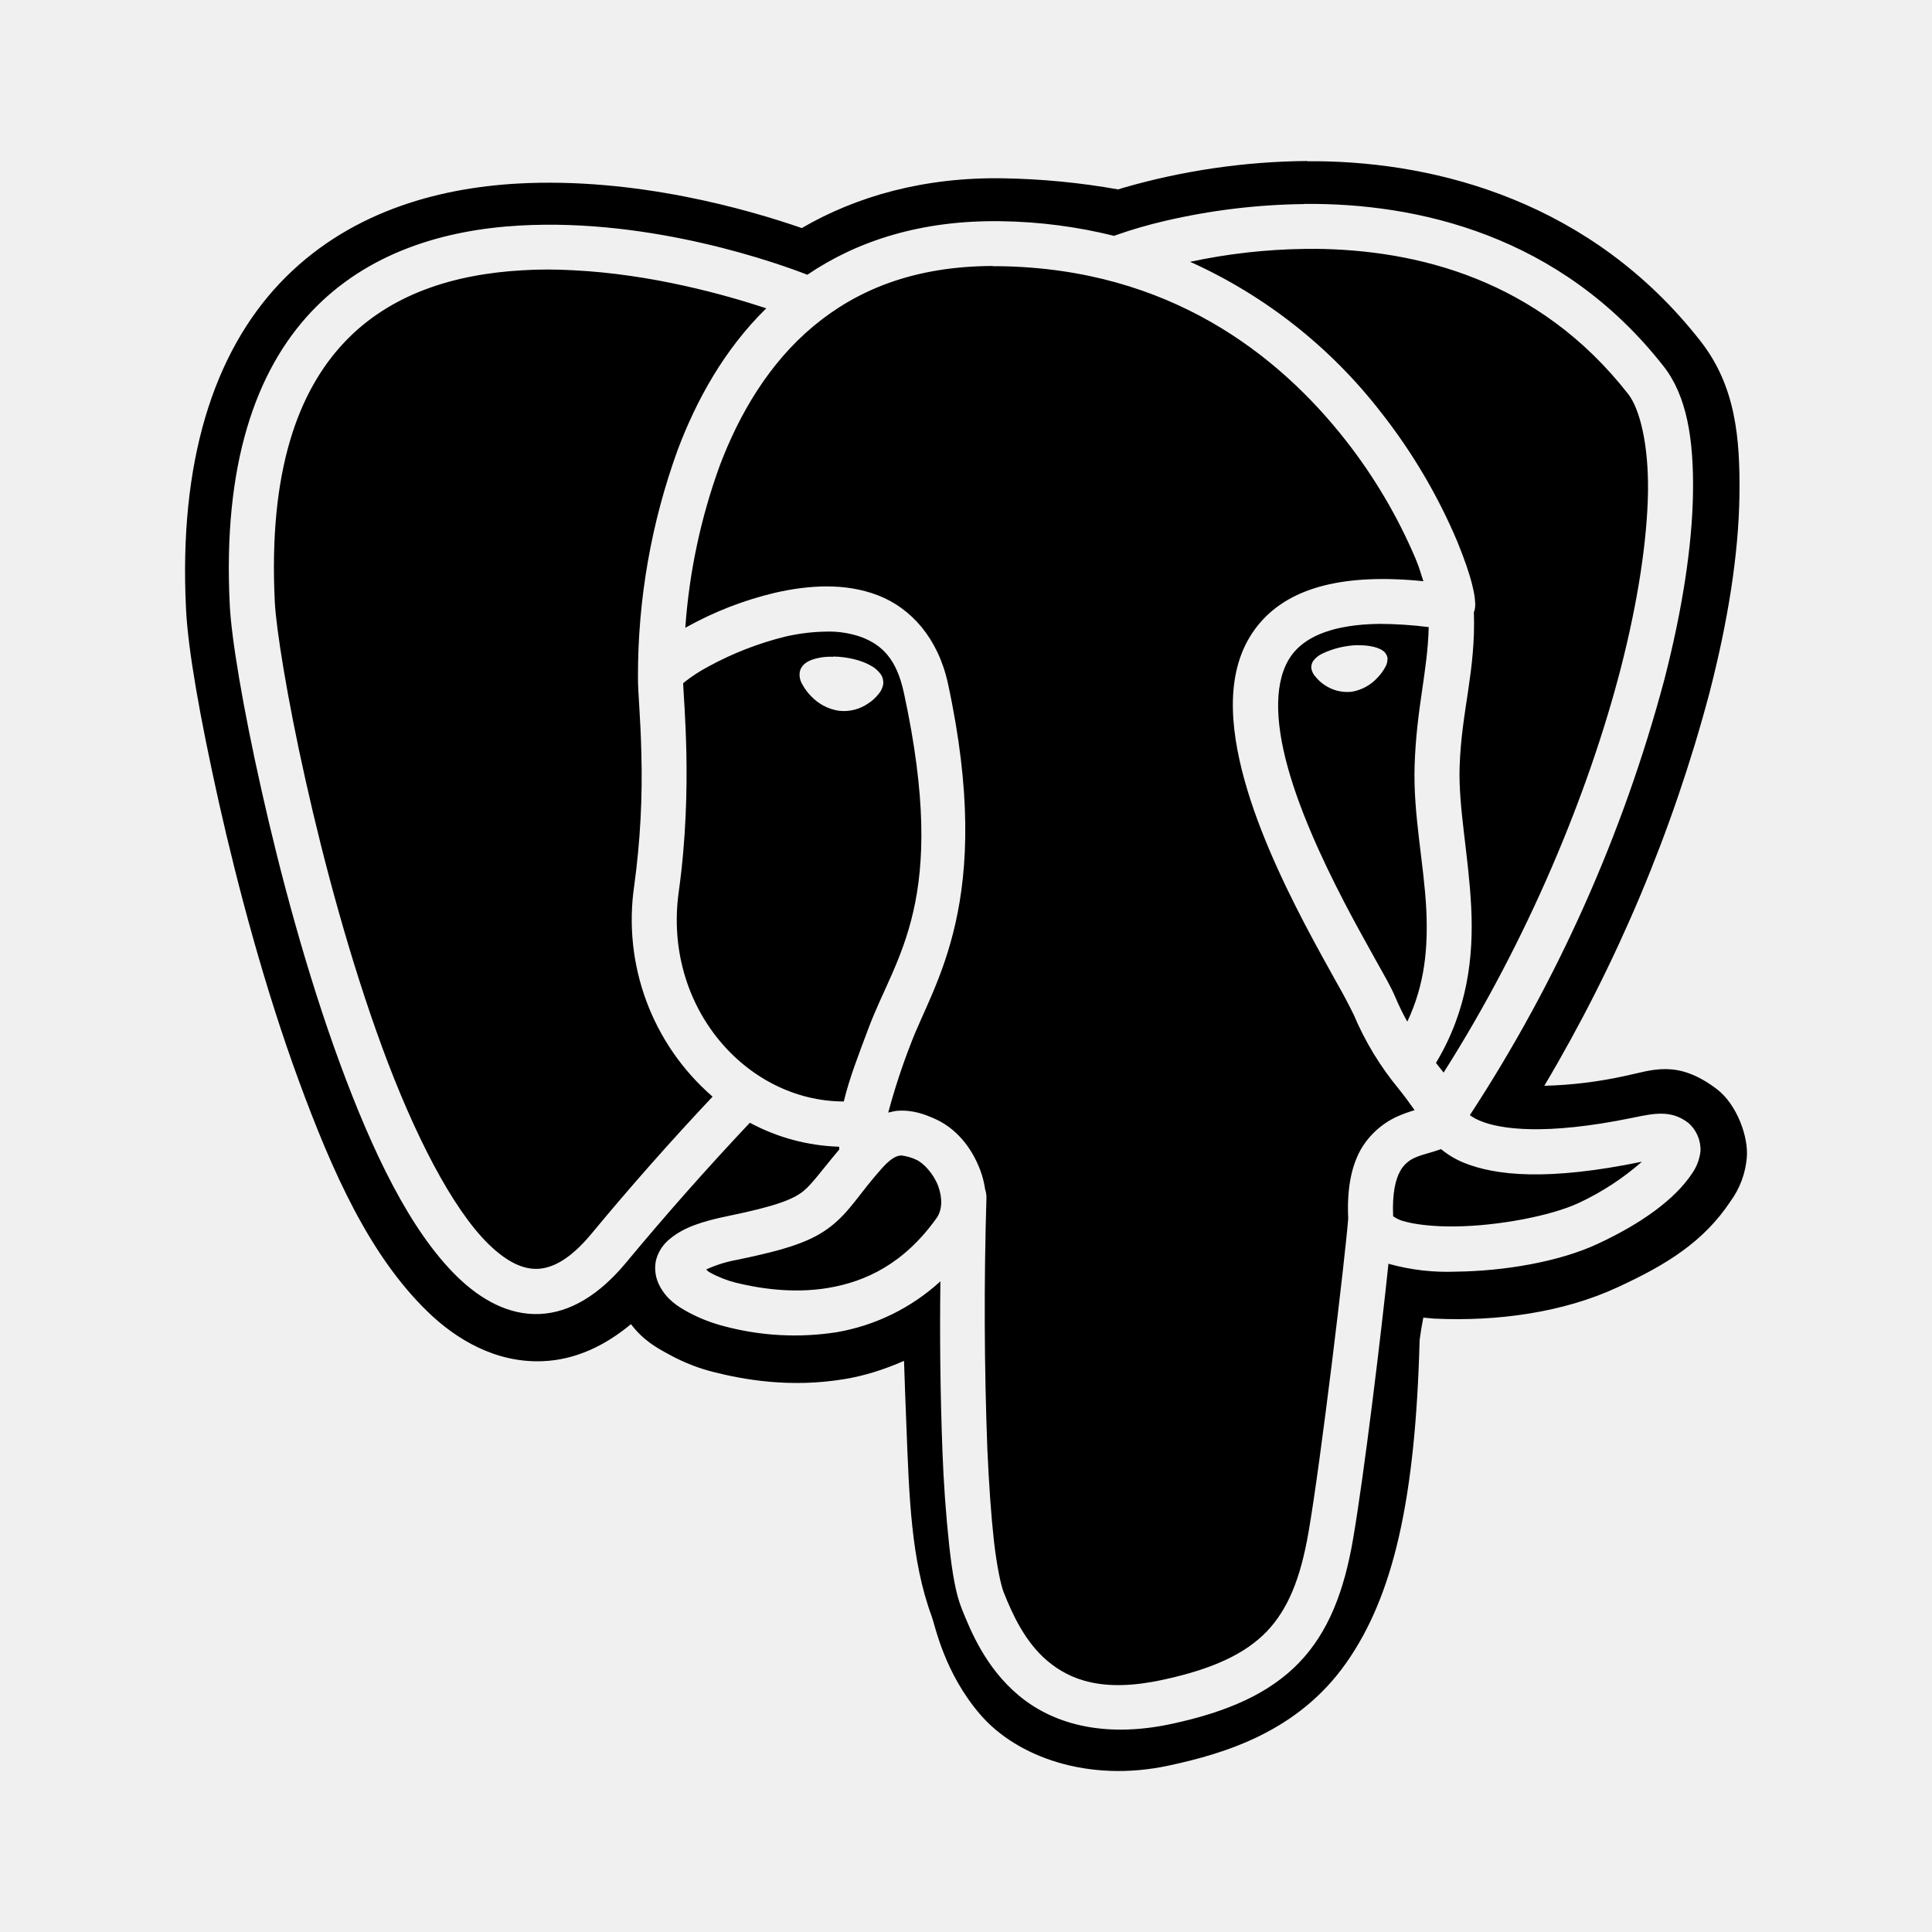
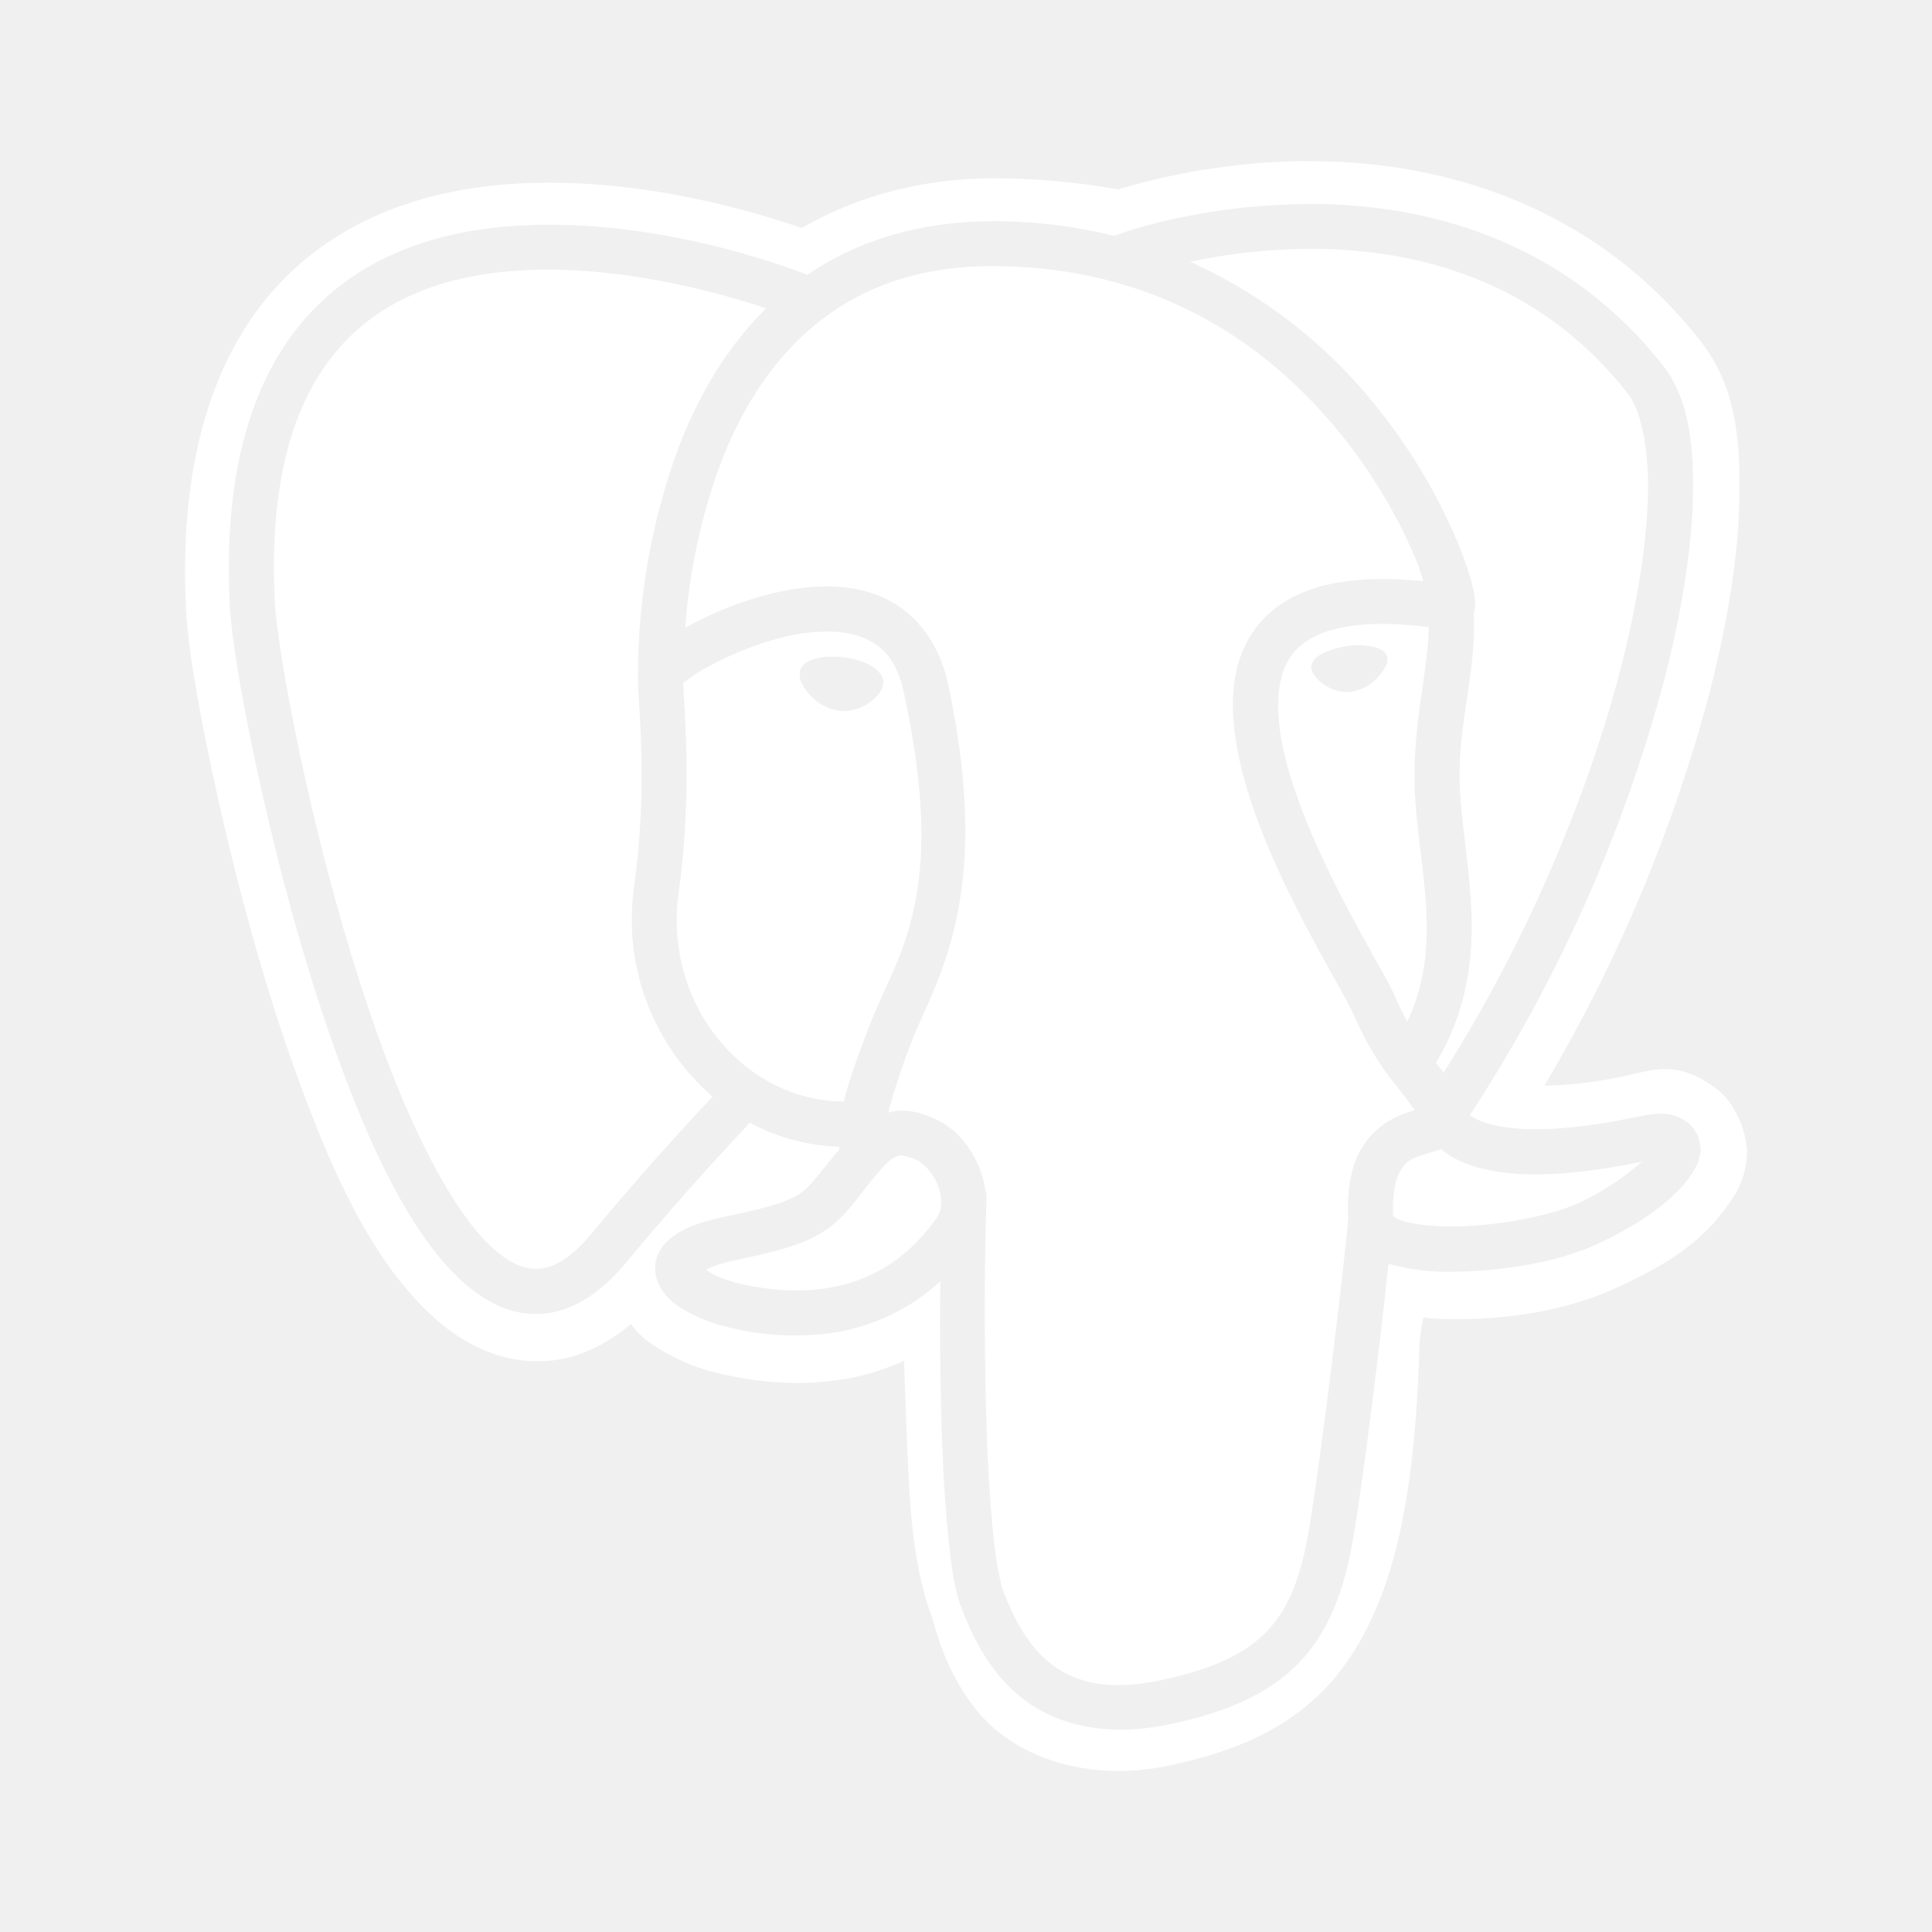
<svg xmlns="http://www.w3.org/2000/svg" width="24" height="24" viewBox="0 0 24 24">
-   <path fill="currentColor" d="M16.238 2a8.5 8.5 0 0 0-2.295.336l-.053.017a9 9 0 0 0-1.425-.138c-.982-.017-1.825.222-2.505.618c-.67-.232-2.06-.633-3.525-.553c-1.02.056-2.133.366-2.958 1.237c-.823.87-1.258 2.218-1.166 4.051c.025.506.17 1.331.408 2.4c.24 1.068.575 2.319.994 3.46s.879 2.166 1.596 2.863c.359.35.852.642 1.434.618c.408-.016.777-.195 1.095-.46c.155.204.321.294.472.376c.19.104.375.175.567.222c.344.086.933.2 1.623.083c.235-.039.483-.116.73-.225c.008.275.02.544.03.817c.034.863.056 1.66.315 2.36c.042.114.156.702.606 1.221s1.332.845 2.336.63c.708-.152 1.609-.425 2.207-1.277c.592-.842.859-2.05.911-4.008a4 4 0 0 1 .046-.28l.14.013h.017c.756.034 1.576-.073 2.261-.392c.607-.28 1.066-.565 1.4-1.069a1.07 1.07 0 0 0 .2-.536c.025-.26-.124-.666-.371-.854c-.496-.377-.808-.233-1.142-.164q-.496.109-1.002.122a19.2 19.2 0 0 0 2.049-4.871c.233-.9.364-1.73.375-2.456c.01-.726-.049-1.368-.484-1.924c-1.359-1.737-3.27-2.217-4.748-2.234h-.138zm-.039.533c1.399-.013 3.185.38 4.468 2.019c.288.368.374.906.364 1.57c-.01.662-.133 1.456-.357 2.325a18.7 18.7 0 0 1-2.415 5.406q.062.044.132.072c.242.1.793.186 1.892-.04c.276-.058.479-.097.689.063a.44.44 0 0 1 .152.354a.6.6 0 0 1-.108.28c-.212.319-.632.621-1.17.87c-.475.222-1.157.338-1.762.345a2.7 2.7 0 0 1-.821-.094l-.015-.006c-.092.883-.303 2.627-.44 3.423c-.11.642-.303 1.152-.67 1.534c-.367.381-.886.611-1.585.761c-.865.186-1.495-.014-1.902-.357c-.406-.341-.592-.794-.703-1.072c-.077-.192-.117-.44-.155-.772a17 17 0 0 1-.086-1.195q-.039-1.05-.025-2.102a2.55 2.55 0 0 1-1.293.633a3.4 3.4 0 0 1-1.393-.075a2 2 0 0 1-.433-.167c-.142-.076-.277-.162-.367-.331a.47.47 0 0 1-.048-.318a.5.5 0 0 1 .182-.276c.165-.134.383-.209.713-.277c.599-.123.808-.207.935-.308c.109-.087.231-.262.448-.519l-.002-.034a2.5 2.5 0 0 1-1.109-.298a37 37 0 0 0-1.542 1.743c-.327.392-.689.617-1.07.633s-.727-.176-1.02-.46c-.586-.57-1.054-1.549-1.461-2.655c-.407-1.107-.738-2.34-.973-3.39c-.236-1.05-.375-1.896-.395-2.305c-.087-1.735.319-2.904 1.014-3.641c.697-.738 1.652-1.017 2.583-1.07c1.67-.096 3.257.486 3.578.611c.619-.42 1.415-.681 2.41-.665c.473.007.943.068 1.401.182l.017-.007q.303-.107.616-.179a8 8 0 0 1 1.725-.209zm.127.559h-.122q-.718.01-1.42.16a6.24 6.24 0 0 1 2.375 1.875a7 7 0 0 1 .944 1.6q.136.332.188.55c.017.072.03.133.033.196a.3.3 0 0 1-.01.12l-.005.011c.025.73-.155 1.225-.177 1.922c-.017.505.112 1.098.144 1.746c.03.608-.043 1.276-.438 1.932l.095.12c1.045-1.646 1.798-3.466 2.2-5.019c.215-.836.329-1.593.339-2.193c.008-.6-.104-1.035-.246-1.217c-1.118-1.43-2.632-1.794-3.9-1.804m-3.992.213c-.985.003-1.691.3-2.227.746c-.553.46-.924 1.092-1.167 1.737A7.4 7.4 0 0 0 8.513 7.8l.01-.007a4.3 4.3 0 0 1 1.107-.43c.418-.095.87-.125 1.278.033s.745.53.868 1.096c.587 2.714-.182 3.723-.466 4.485q-.161.415-.276.844c.036-.008.072-.018.108-.022c.2-.016.357.05.45.09c.285.119.48.367.586.65q.042.113.06.237a.3.3 0 0 1 .016.106a46 46 0 0 0 .011 3.115c.02.448.048.843.083 1.155c.036.31.087.547.12.627c.106.267.262.616.544.854c.281.236.686.395 1.424.236c.64-.137 1.035-.328 1.3-.602c.262-.274.42-.656.52-1.24c.152-.875.455-3.413.492-3.89c-.017-.36.036-.637.151-.848a1 1 0 0 1 .46-.42c.08-.036.154-.06.214-.078a5 5 0 0 0-.202-.27a3.7 3.7 0 0 1-.555-.917a7 7 0 0 0-.214-.402c-.111-.2-.251-.45-.398-.731c-.293-.563-.612-1.244-.778-1.908c-.165-.664-.19-1.35.234-1.835c.375-.43 1.034-.608 2.022-.508c-.03-.087-.047-.16-.096-.277a6.5 6.5 0 0 0-.867-1.47c-.838-1.07-2.194-2.132-4.289-2.166h-.096zM6.8 3.348q-.159 0-.316.01c-.842.048-1.638.292-2.207.895c-.57.604-.945 1.593-.863 3.23c.015.31.15 1.179.382 2.21c.23 1.032.558 2.246.952 3.319s.871 2.006 1.325 2.447c.228.221.426.31.606.303c.181-.008.399-.113.665-.432q.726-.877 1.508-1.707a2.91 2.91 0 0 1-.973-2.625a10 10 0 0 0 .088-1.646c-.01-.444-.042-.739-.042-.923v-.025a8.2 8.2 0 0 1 .493-2.814c.233-.62.58-1.25 1.101-1.76c-.511-.168-1.42-.425-2.403-.473a6 6 0 0 0-.317-.009zM17.131 7.75c-.566.008-.883.153-1.05.344c-.236.271-.258.746-.112 1.331c.146.586.448 1.24.731 1.785c.142.273.28.518.39.717c.112.2.194.341.244.462a3 3 0 0 0 .148.302c.219-.463.258-.917.236-1.39c-.03-.586-.165-1.185-.145-1.792c.022-.709.162-1.17.175-1.719a5 5 0 0 0-.617-.04m-6.862.096a2.4 2.4 0 0 0-.513.062a4 4 0 0 0-.96.374q-.154.082-.292.19l-.018.016c.005.122.03.417.04.851c.01.475-.003 1.081-.094 1.737c-.2 1.425.835 2.605 2.05 2.607c.07-.293.187-.59.304-.902c.338-.912 1.004-1.577.443-4.172c-.091-.425-.273-.596-.523-.693a1.2 1.2 0 0 0-.437-.07m6.598.17h.041a.7.7 0 0 1 .15.018q.069.015.116.046a.14.14 0 0 1 .062.092v.006a.2.2 0 0 1-.03.113a.6.6 0 0 1-.092.125a.56.56 0 0 1-.321.177a.5.5 0 0 1-.342-.086a.5.5 0 0 1-.108-.099a.2.2 0 0 1-.053-.105a.14.14 0 0 1 .035-.107a.3.3 0 0 1 .098-.075a1.1 1.1 0 0 1 .444-.107zm-6.517.14q.066 0 .139.01c.127.018.24.052.327.102q.064.033.11.089q.026.029.038.066q.011.037.008.075a.25.25 0 0 1-.063.129a.5.5 0 0 1-.119.108a.53.53 0 0 1-.373.094a.6.6 0 0 1-.35-.19a.6.6 0 0 1-.099-.136a.23.23 0 0 1-.034-.148c.013-.09.087-.137.16-.162a.7.7 0 0 1 .255-.034zm7.55 6.12h-.002c-.123.044-.224.063-.309.1a.38.38 0 0 0-.199.178c-.052.096-.097.266-.084.555q.058.04.123.059c.143.043.382.071.649.067c.531-.006 1.186-.13 1.533-.291c.285-.133.55-.306.786-.513c-1.162.24-1.818.176-2.22.01a1.1 1.1 0 0 1-.277-.167zm-6.692.078h-.018c-.044.004-.108.019-.232.156c-.29.325-.392.53-.631.72c-.24.19-.55.292-1.171.42a1.6 1.6 0 0 0-.384.12c.024.02.021.024.058.043c.09.05.208.095.302.119c.266.066.705.144 1.162.066c.458-.078.934-.297 1.34-.866c.07-.098.077-.243.02-.4c-.059-.155-.186-.29-.276-.327a.6.6 0 0 0-.17-.05z" />
+   <path fill="#ffffff" d="M16.238 2a8.5 8.5 0 0 0-2.295.336l-.053.017a9 9 0 0 0-1.425-.138c-.982-.017-1.825.222-2.505.618c-.67-.232-2.06-.633-3.525-.553c-1.02.056-2.133.366-2.958 1.237c-.823.87-1.258 2.218-1.166 4.051c.025.506.17 1.331.408 2.4c.24 1.068.575 2.319.994 3.46s.879 2.166 1.596 2.863c.359.35.852.642 1.434.618c.408-.016.777-.195 1.095-.46c.155.204.321.294.472.376c.19.104.375.175.567.222c.344.086.933.2 1.623.083c.235-.039.483-.116.73-.225c.008.275.02.544.03.817c.034.863.056 1.66.315 2.36c.042.114.156.702.606 1.221s1.332.845 2.336.63c.708-.152 1.609-.425 2.207-1.277c.592-.842.859-2.05.911-4.008a4 4 0 0 1 .046-.28l.14.013h.017c.756.034 1.576-.073 2.261-.392c.607-.28 1.066-.565 1.4-1.069a1.07 1.07 0 0 0 .2-.536c.025-.26-.124-.666-.371-.854c-.496-.377-.808-.233-1.142-.164q-.496.109-1.002.122a19.2 19.2 0 0 0 2.049-4.871c.233-.9.364-1.73.375-2.456c.01-.726-.049-1.368-.484-1.924c-1.359-1.737-3.27-2.217-4.748-2.234h-.138zm-.039.533c1.399-.013 3.185.38 4.468 2.019c.288.368.374.906.364 1.57c-.01.662-.133 1.456-.357 2.325a18.7 18.7 0 0 1-2.415 5.406q.062.044.132.072c.242.1.793.186 1.892-.04c.276-.058.479-.097.689.063a.44.44 0 0 1 .152.354a.6.6 0 0 1-.108.28c-.212.319-.632.621-1.17.87c-.475.222-1.157.338-1.762.345a2.7 2.7 0 0 1-.821-.094l-.015-.006c-.092.883-.303 2.627-.44 3.423c-.11.642-.303 1.152-.67 1.534c-.367.381-.886.611-1.585.761c-.865.186-1.495-.014-1.902-.357c-.406-.341-.592-.794-.703-1.072c-.077-.192-.117-.44-.155-.772a17 17 0 0 1-.086-1.195q-.039-1.05-.025-2.102a2.55 2.55 0 0 1-1.293.633a3.4 3.4 0 0 1-1.393-.075a2 2 0 0 1-.433-.167c-.142-.076-.277-.162-.367-.331a.47.47 0 0 1-.048-.318a.5.5 0 0 1 .182-.276c.165-.134.383-.209.713-.277c.599-.123.808-.207.935-.308c.109-.087.231-.262.448-.519l-.002-.034a2.5 2.5 0 0 1-1.109-.298a37 37 0 0 0-1.542 1.743c-.327.392-.689.617-1.07.633s-.727-.176-1.02-.46c-.586-.57-1.054-1.549-1.461-2.655c-.407-1.107-.738-2.34-.973-3.39c-.236-1.05-.375-1.896-.395-2.305c-.087-1.735.319-2.904 1.014-3.641c.697-.738 1.652-1.017 2.583-1.07c1.67-.096 3.257.486 3.578.611c.619-.42 1.415-.681 2.41-.665c.473.007.943.068 1.401.182l.017-.007q.303-.107.616-.179a8 8 0 0 1 1.725-.209zm.127.559h-.122q-.718.01-1.42.16a6.24 6.24 0 0 1 2.375 1.875a7 7 0 0 1 .944 1.6q.136.332.188.55c.017.072.03.133.033.196a.3.3 0 0 1-.01.12l-.005.011c.025.73-.155 1.225-.177 1.922c-.017.505.112 1.098.144 1.746c.03.608-.043 1.276-.438 1.932l.095.12c1.045-1.646 1.798-3.466 2.2-5.019c.215-.836.329-1.593.339-2.193c.008-.6-.104-1.035-.246-1.217c-1.118-1.43-2.632-1.794-3.9-1.804m-3.992.213c-.985.003-1.691.3-2.227.746c-.553.46-.924 1.092-1.167 1.737A7.4 7.4 0 0 0 8.513 7.8l.01-.007a4.3 4.3 0 0 1 1.107-.43c.418-.095.87-.125 1.278.033s.745.53.868 1.096c.587 2.714-.182 3.723-.466 4.485q-.161.415-.276.844c.036-.008.072-.018.108-.022c.2-.016.357.05.45.09c.285.119.48.367.586.65q.042.113.06.237a.3.3 0 0 1 .016.106a46 46 0 0 0 .011 3.115c.02.448.048.843.083 1.155c.036.31.087.547.12.627c.106.267.262.616.544.854c.281.236.686.395 1.424.236c.64-.137 1.035-.328 1.3-.602c.262-.274.42-.656.52-1.24c.152-.875.455-3.413.492-3.89c-.017-.36.036-.637.151-.848a1 1 0 0 1 .46-.42c.08-.036.154-.06.214-.078a5 5 0 0 0-.202-.27a3.7 3.7 0 0 1-.555-.917a7 7 0 0 0-.214-.402c-.111-.2-.251-.45-.398-.731c-.293-.563-.612-1.244-.778-1.908c-.165-.664-.19-1.35.234-1.835c.375-.43 1.034-.608 2.022-.508c-.03-.087-.047-.16-.096-.277a6.5 6.5 0 0 0-.867-1.47c-.838-1.07-2.194-2.132-4.289-2.166h-.096zM6.8 3.348q-.159 0-.316.01c-.842.048-1.638.292-2.207.895c-.57.604-.945 1.593-.863 3.23c.015.31.15 1.179.382 2.21c.23 1.032.558 2.246.952 3.319s.871 2.006 1.325 2.447c.228.221.426.31.606.303c.181-.008.399-.113.665-.432q.726-.877 1.508-1.707a2.91 2.91 0 0 1-.973-2.625a10 10 0 0 0 .088-1.646c-.01-.444-.042-.739-.042-.923v-.025a8.2 8.2 0 0 1 .493-2.814c.233-.62.58-1.25 1.101-1.76c-.511-.168-1.42-.425-2.403-.473a6 6 0 0 0-.317-.009zM17.131 7.75c-.566.008-.883.153-1.05.344c-.236.271-.258.746-.112 1.331c.146.586.448 1.24.731 1.785c.142.273.28.518.39.717c.112.2.194.341.244.462a3 3 0 0 0 .148.302c.219-.463.258-.917.236-1.39c-.03-.586-.165-1.185-.145-1.792c.022-.709.162-1.17.175-1.719a5 5 0 0 0-.617-.04m-6.862.096a2.4 2.4 0 0 0-.513.062a4 4 0 0 0-.96.374q-.154.082-.292.19l-.018.016c.005.122.03.417.04.851c.01.475-.003 1.081-.094 1.737c-.2 1.425.835 2.605 2.05 2.607c.07-.293.187-.59.304-.902c.338-.912 1.004-1.577.443-4.172c-.091-.425-.273-.596-.523-.693a1.2 1.2 0 0 0-.437-.07m6.598.17h.041a.7.7 0 0 1 .15.018q.069.015.116.046a.14.14 0 0 1 .062.092v.006a.2.2 0 0 1-.03.113a.6.6 0 0 1-.092.125a.56.56 0 0 1-.321.177a.5.5 0 0 1-.342-.086a.5.5 0 0 1-.108-.099a.2.2 0 0 1-.053-.105a.14.14 0 0 1 .035-.107a.3.3 0 0 1 .098-.075a1.1 1.1 0 0 1 .444-.107zm-6.517.14q.066 0 .139.01c.127.018.24.052.327.102q.064.033.11.089q.026.029.038.066q.011.037.008.075a.25.25 0 0 1-.063.129a.5.5 0 0 1-.119.108a.53.53 0 0 1-.373.094a.6.6 0 0 1-.35-.19a.6.6 0 0 1-.099-.136a.23.23 0 0 1-.034-.148c.013-.09.087-.137.16-.162a.7.7 0 0 1 .255-.034zm7.55 6.12h-.002c-.123.044-.224.063-.309.1a.38.38 0 0 0-.199.178c-.052.096-.097.266-.084.555q.058.04.123.059c.143.043.382.071.649.067c.531-.006 1.186-.13 1.533-.291c.285-.133.55-.306.786-.513c-1.162.24-1.818.176-2.22.01a1.1 1.1 0 0 1-.277-.167zm-6.692.078h-.018c-.044.004-.108.019-.232.156c-.29.325-.392.53-.631.72c-.24.19-.55.292-1.171.42a1.6 1.6 0 0 0-.384.12c.024.02.021.024.058.043c.09.05.208.095.302.119c.266.066.705.144 1.162.066c.458-.078.934-.297 1.34-.866c.07-.098.077-.243.02-.4c-.059-.155-.186-.29-.276-.327a.6.6 0 0 0-.17-.05z" />
</svg>
